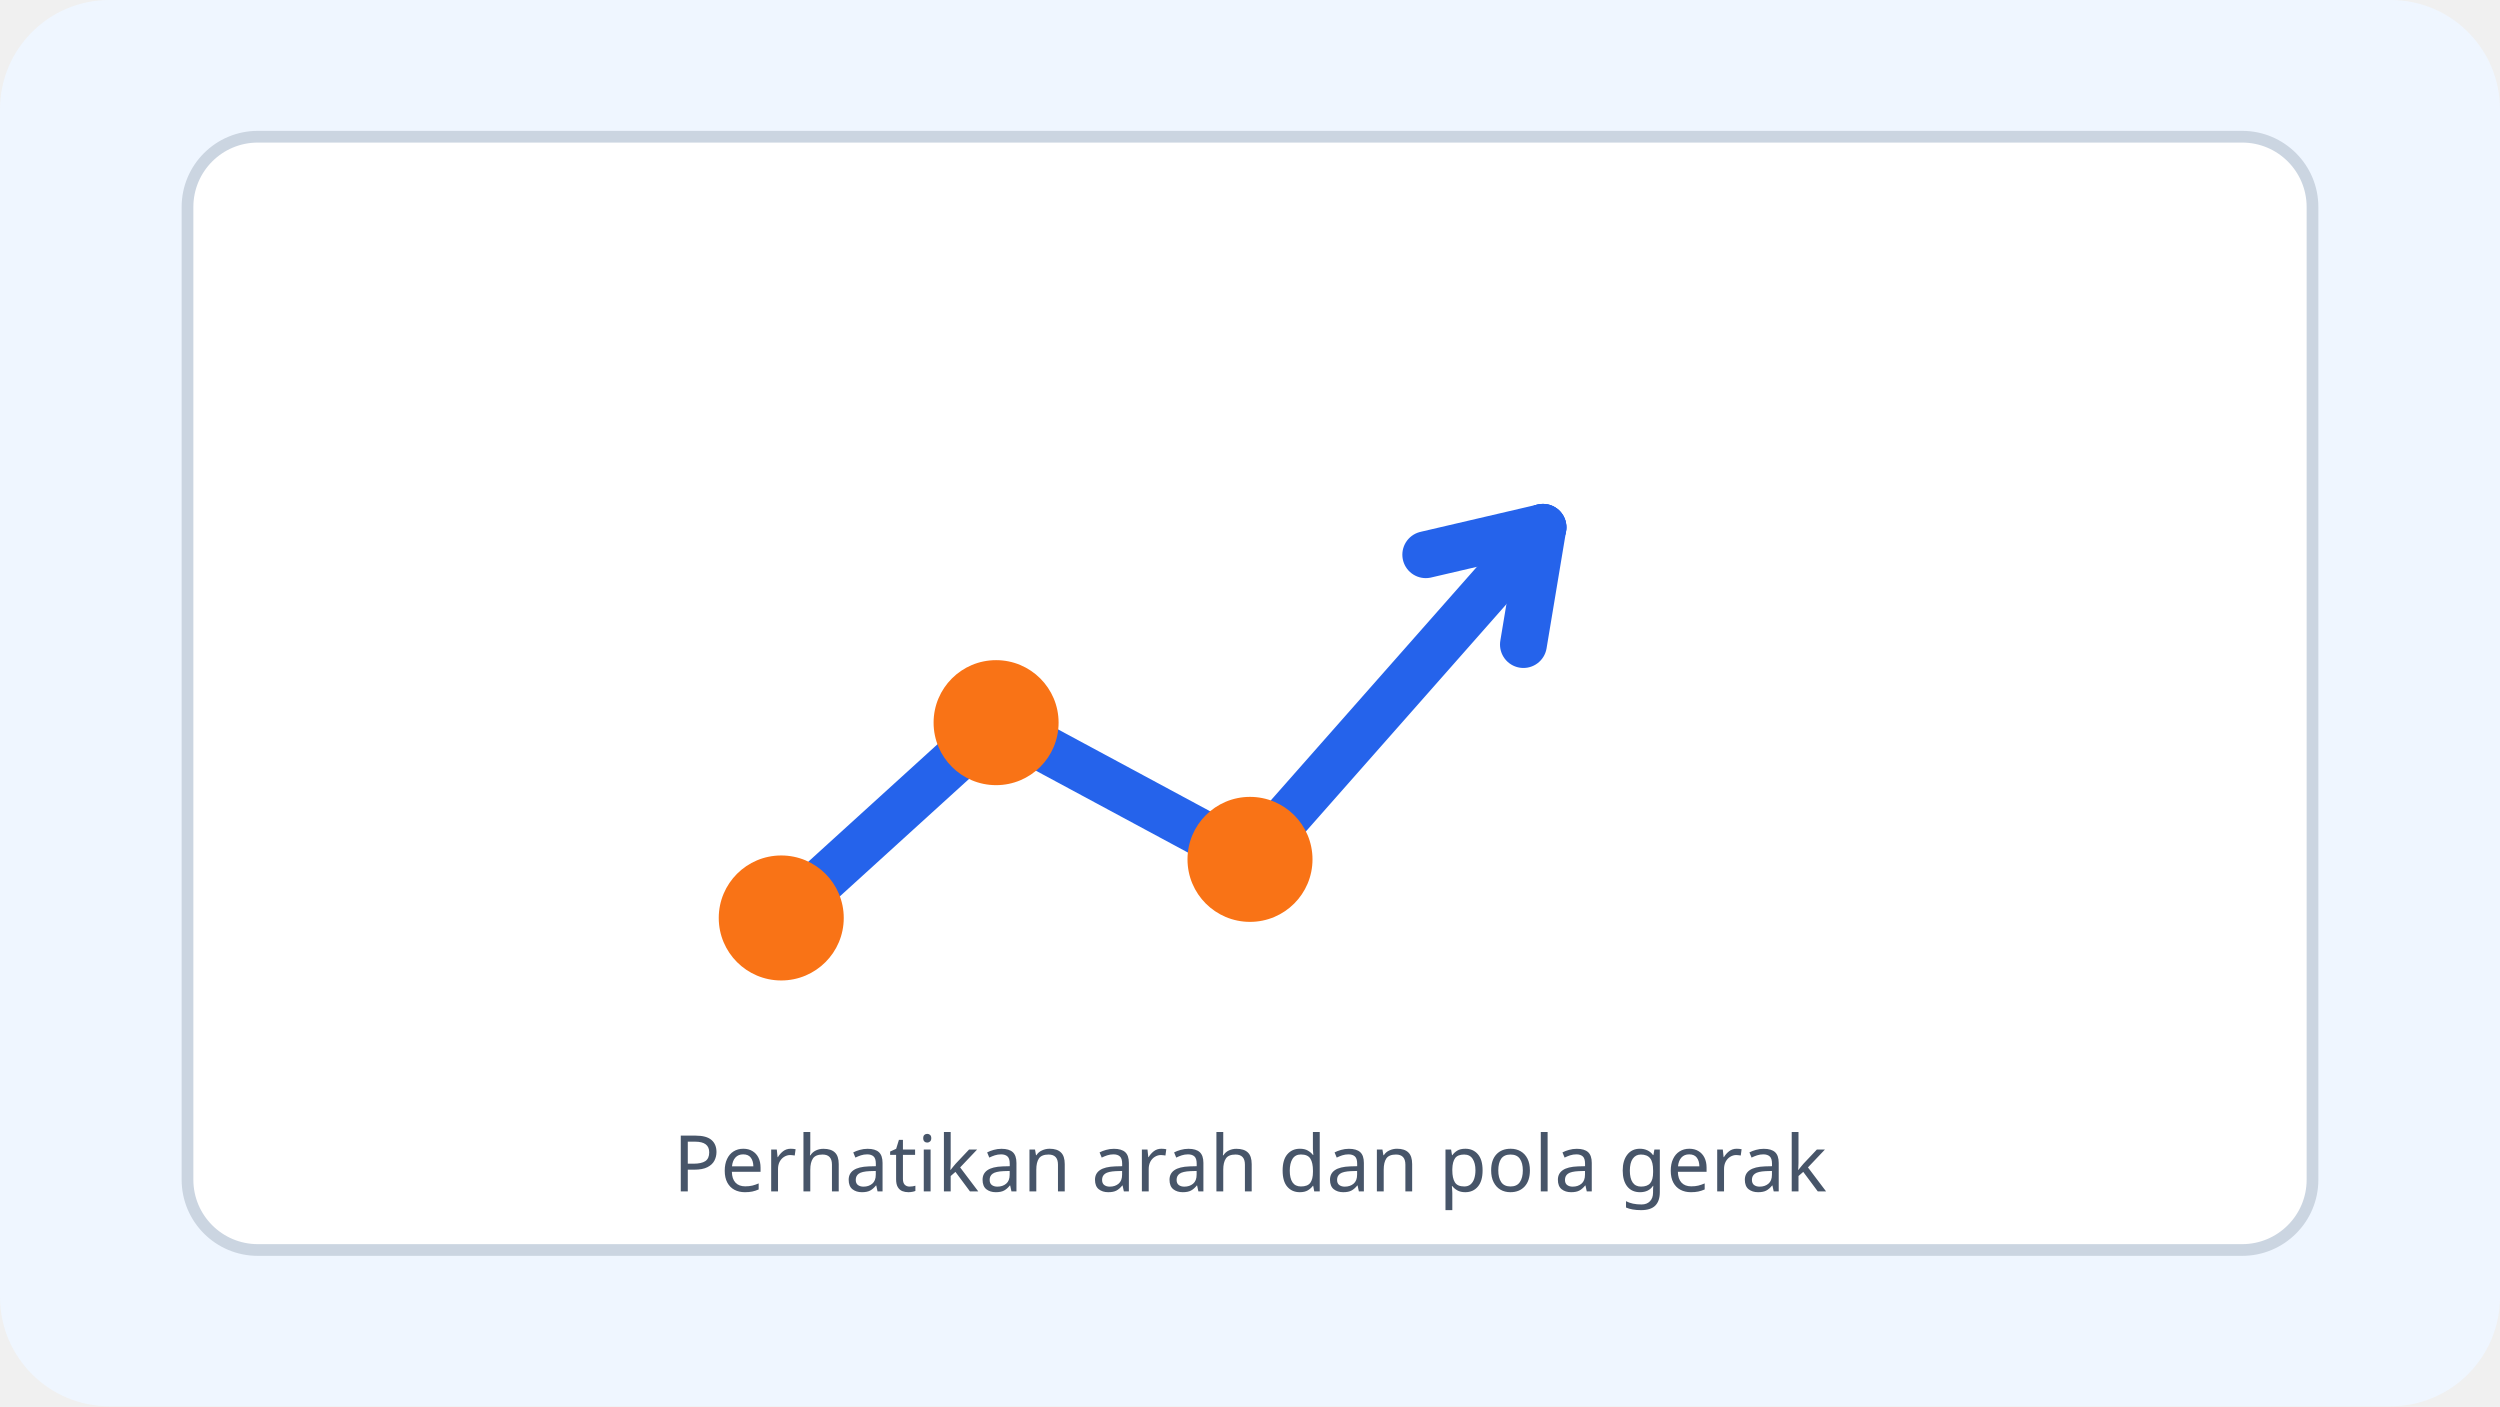
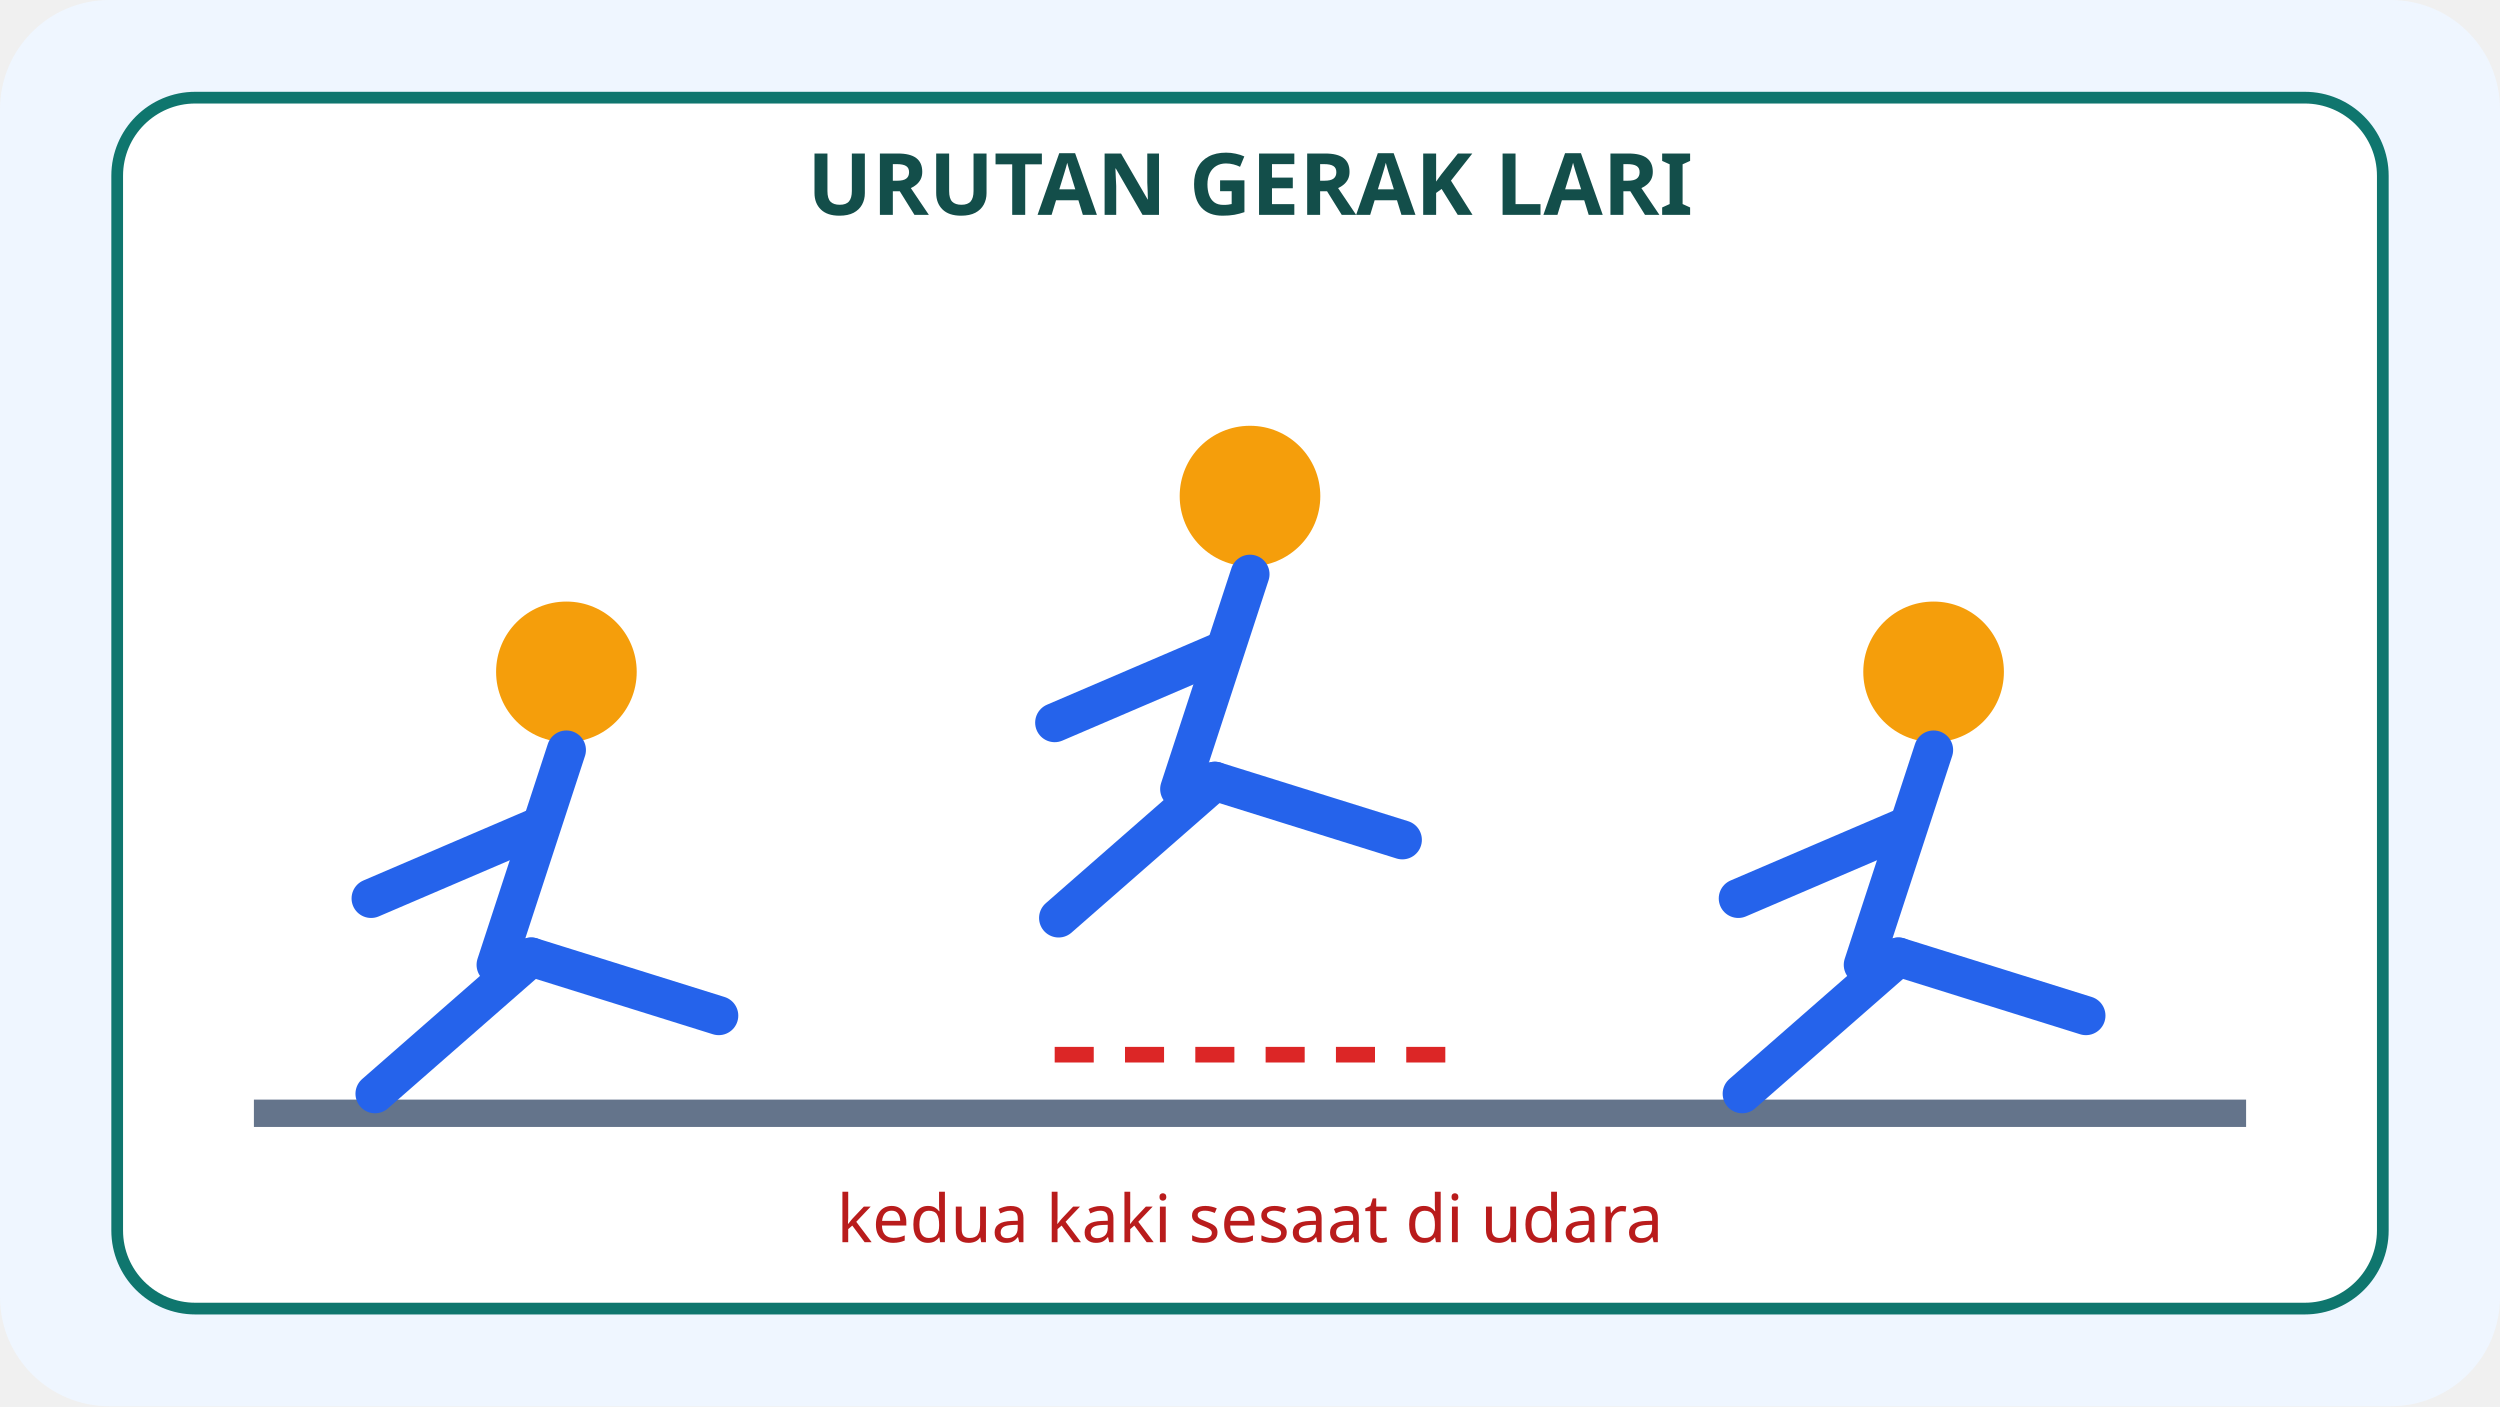
- <svg xmlns="http://www.w3.org/2000/svg" width="640" height="360" viewBox="0 0 640 360" role="img" aria-label="Diagram gerak lokomotor 7">
+ <svg xmlns="http://www.w3.org/2000/svg" width="640" height="360" viewBox="0 0 640 360" role="img" aria-labelledby="title desc">
  <rect width="640" height="360" rx="28" fill="#eff6ff" />
-   <rect x="48" y="35" width="544" height="285" rx="18" fill="white" stroke="#cbd5e1" stroke-width="3" />
-   <g stroke="#2563eb" stroke-width="12" stroke-linecap="round" fill="none">
-     <path d="M200 235 L255 185 L320 220 L395 135" />
-     <path d="M395 135 L365 142" />
-     <path d="M395 135 L390 165" />
+   <rect x="30" y="25" width="580" height="310" rx="20" fill="#fff" stroke="#0f766e" stroke-width="3" />
+   <text x="320" y="55" text-anchor="middle" font-family="sans-serif" font-size="22" font-weight="bold" fill="#134e4a">URUTAN GERAK LARI</text>
+   <path d="M65 285h510" stroke="#64748b" stroke-width="7" />
+   <circle cx="145" cy="172" r="18" fill="#f59e0b" />
+   <g stroke="#2563eb" stroke-width="10" stroke-linecap="round" fill="none">
+     <path d="M145 192l-18 55" />
+     <path d="M137 212l-42 18" />
+     <path d="M136 245l-40 35" />
+     <path d="M136 245l48 15" />
  </g>
-   <g fill="#f97316">
-     <circle cx="200" cy="235" r="16" />
-     <circle cx="255" cy="185" r="16" />
-     <circle cx="320" cy="220" r="16" />
+   <circle cx="320" cy="127" r="18" fill="#f59e0b" />
+   <g stroke="#2563eb" stroke-width="10" stroke-linecap="round" fill="none">
+     <path d="M320 147l-18 55" />
+     <path d="M312 167l-42 18" />
+     <path d="M311 200l-40 35" />
+     <path d="M311 200l48 15" />
  </g>
-   <text x="320" y="305" font-family="sans-serif" font-size="20" text-anchor="middle" fill="#475569">Perhatikan arah dan pola gerak</text>
+   <circle cx="495" cy="172" r="18" fill="#f59e0b" />
+   <g stroke="#2563eb" stroke-width="10" stroke-linecap="round" fill="none">
+     <path d="M495 192l-18 55" />
+     <path d="M487 212l-42 18" />
+     <path d="M486 245l-40 35" />
+     <path d="M486 245l48 15" />
+   </g>
+   <path d="M270 270h100" stroke="#dc2626" stroke-width="4" stroke-dasharray="10 8" />
+   <text x="320" y="318" text-anchor="middle" font-family="sans-serif" font-size="17" fill="#b91c1c">kedua kaki sesaat di udara</text>
</svg>
